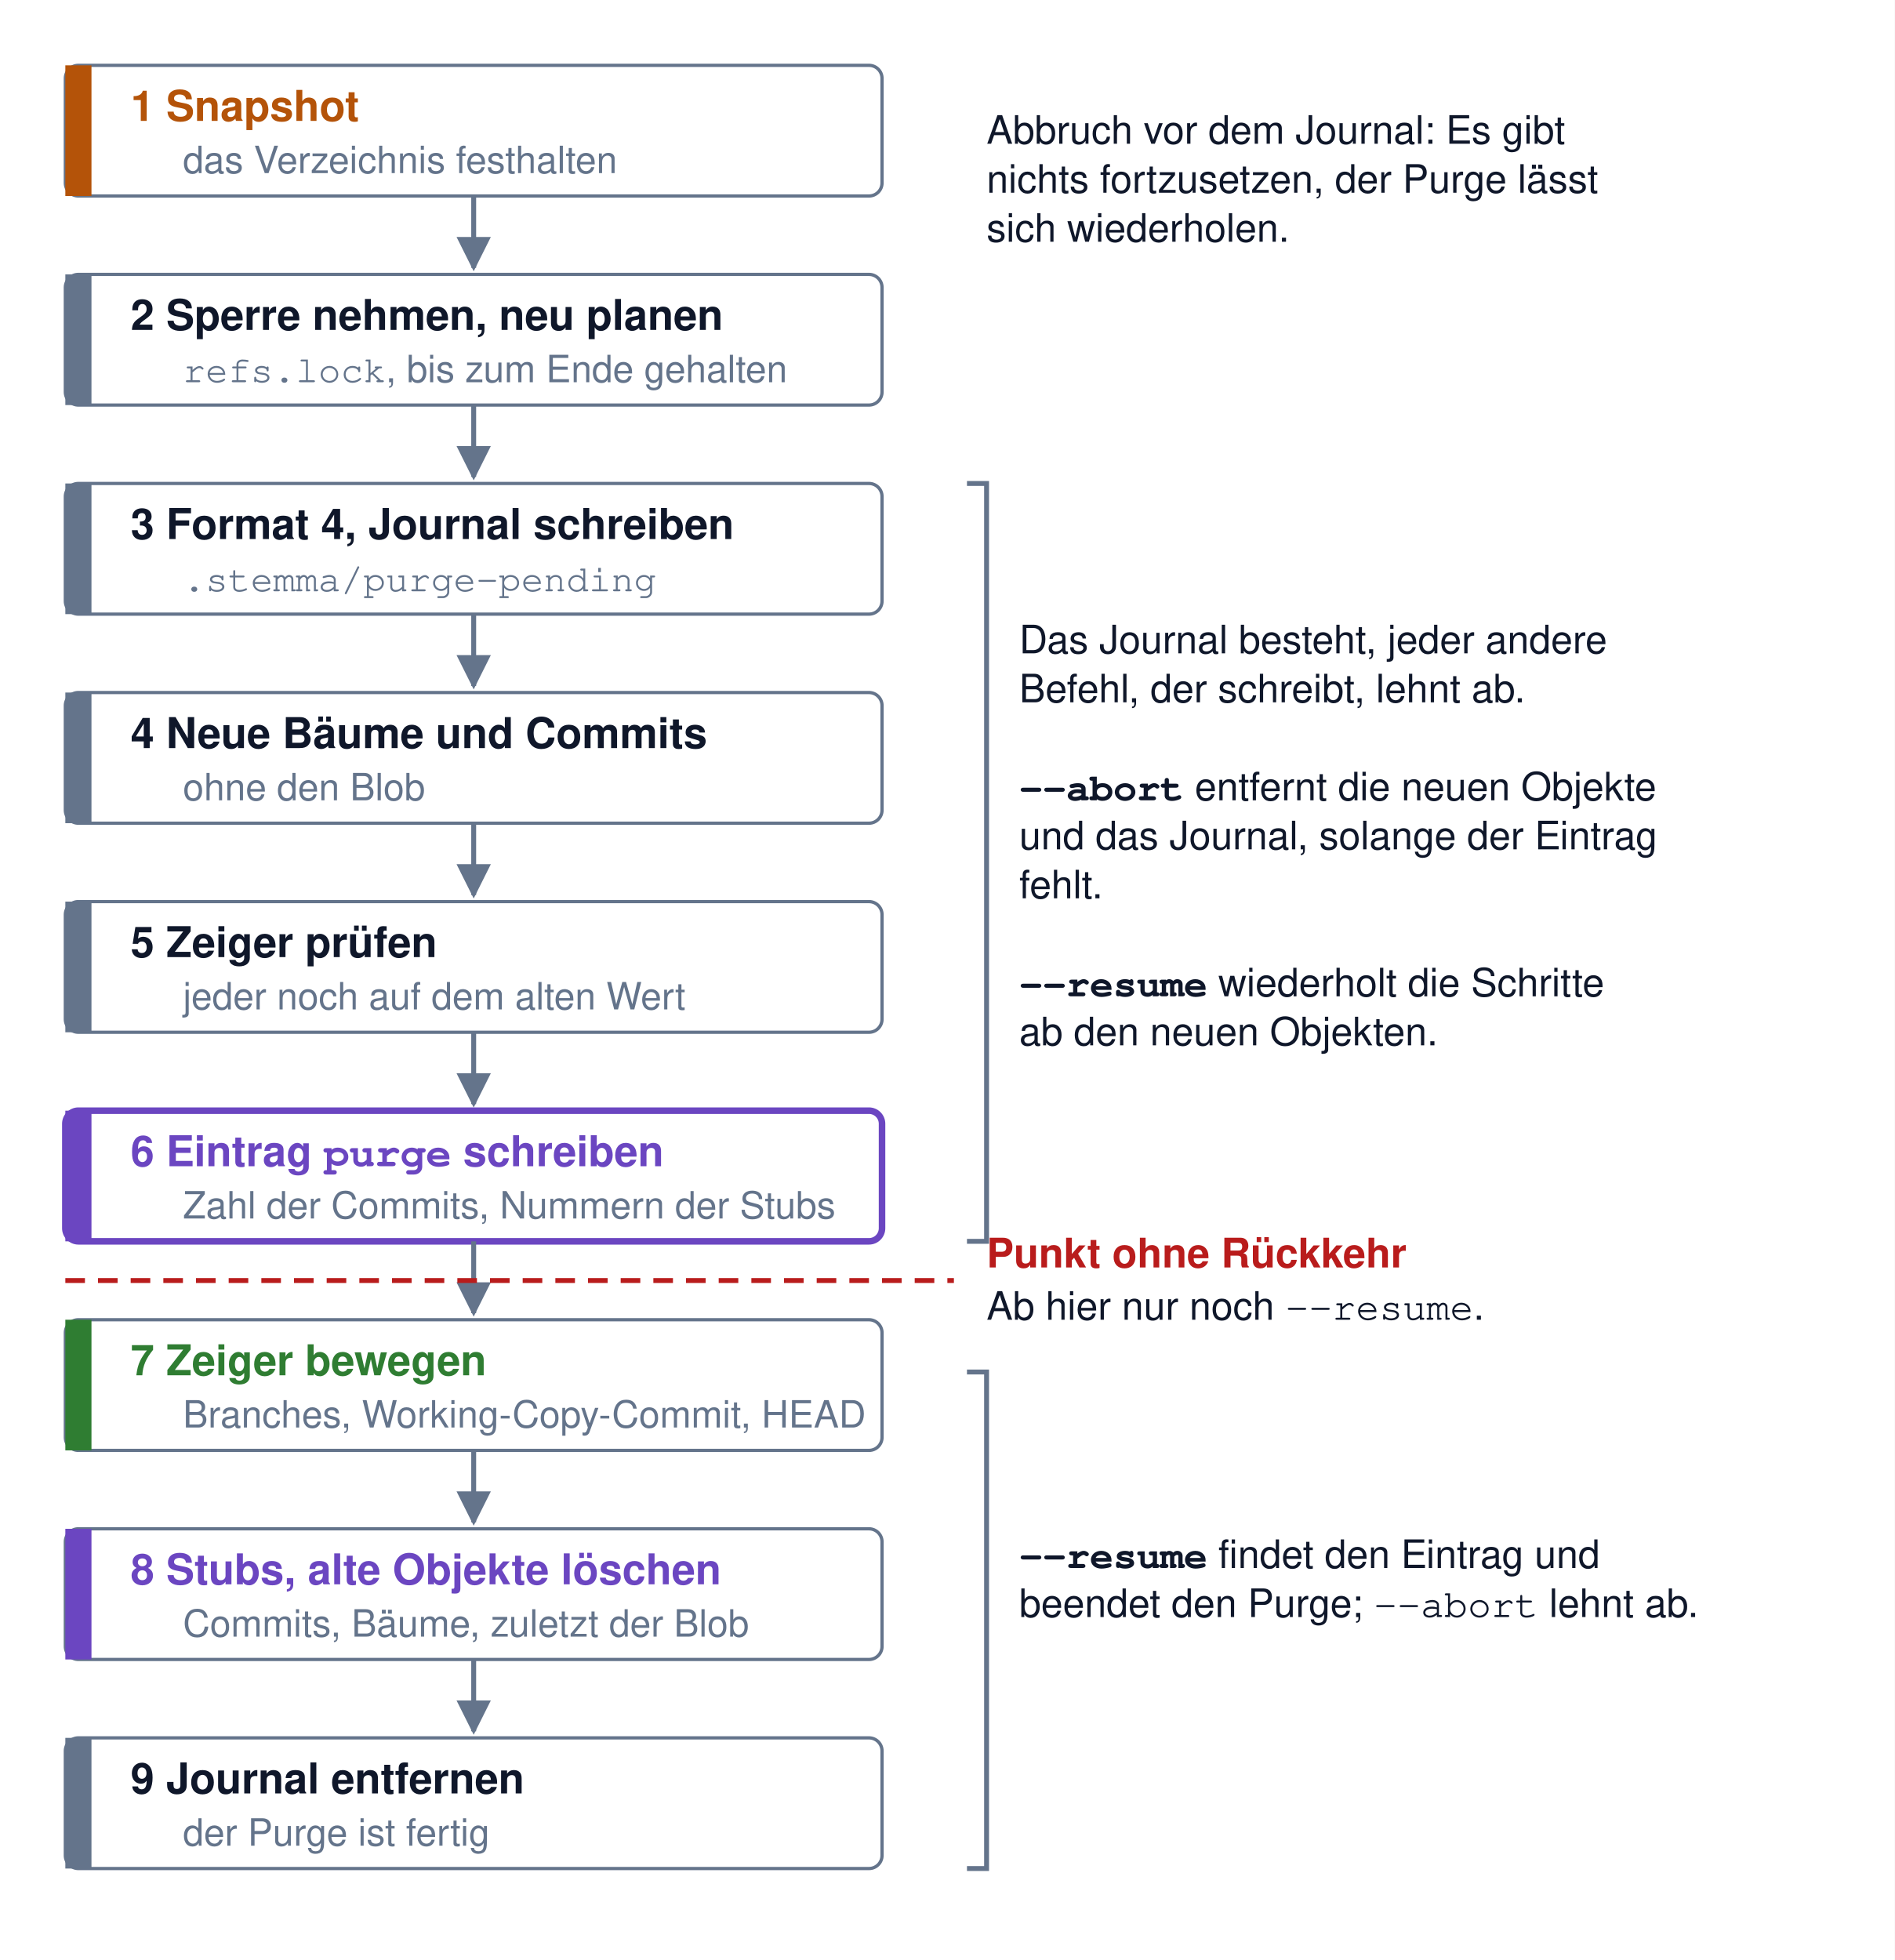
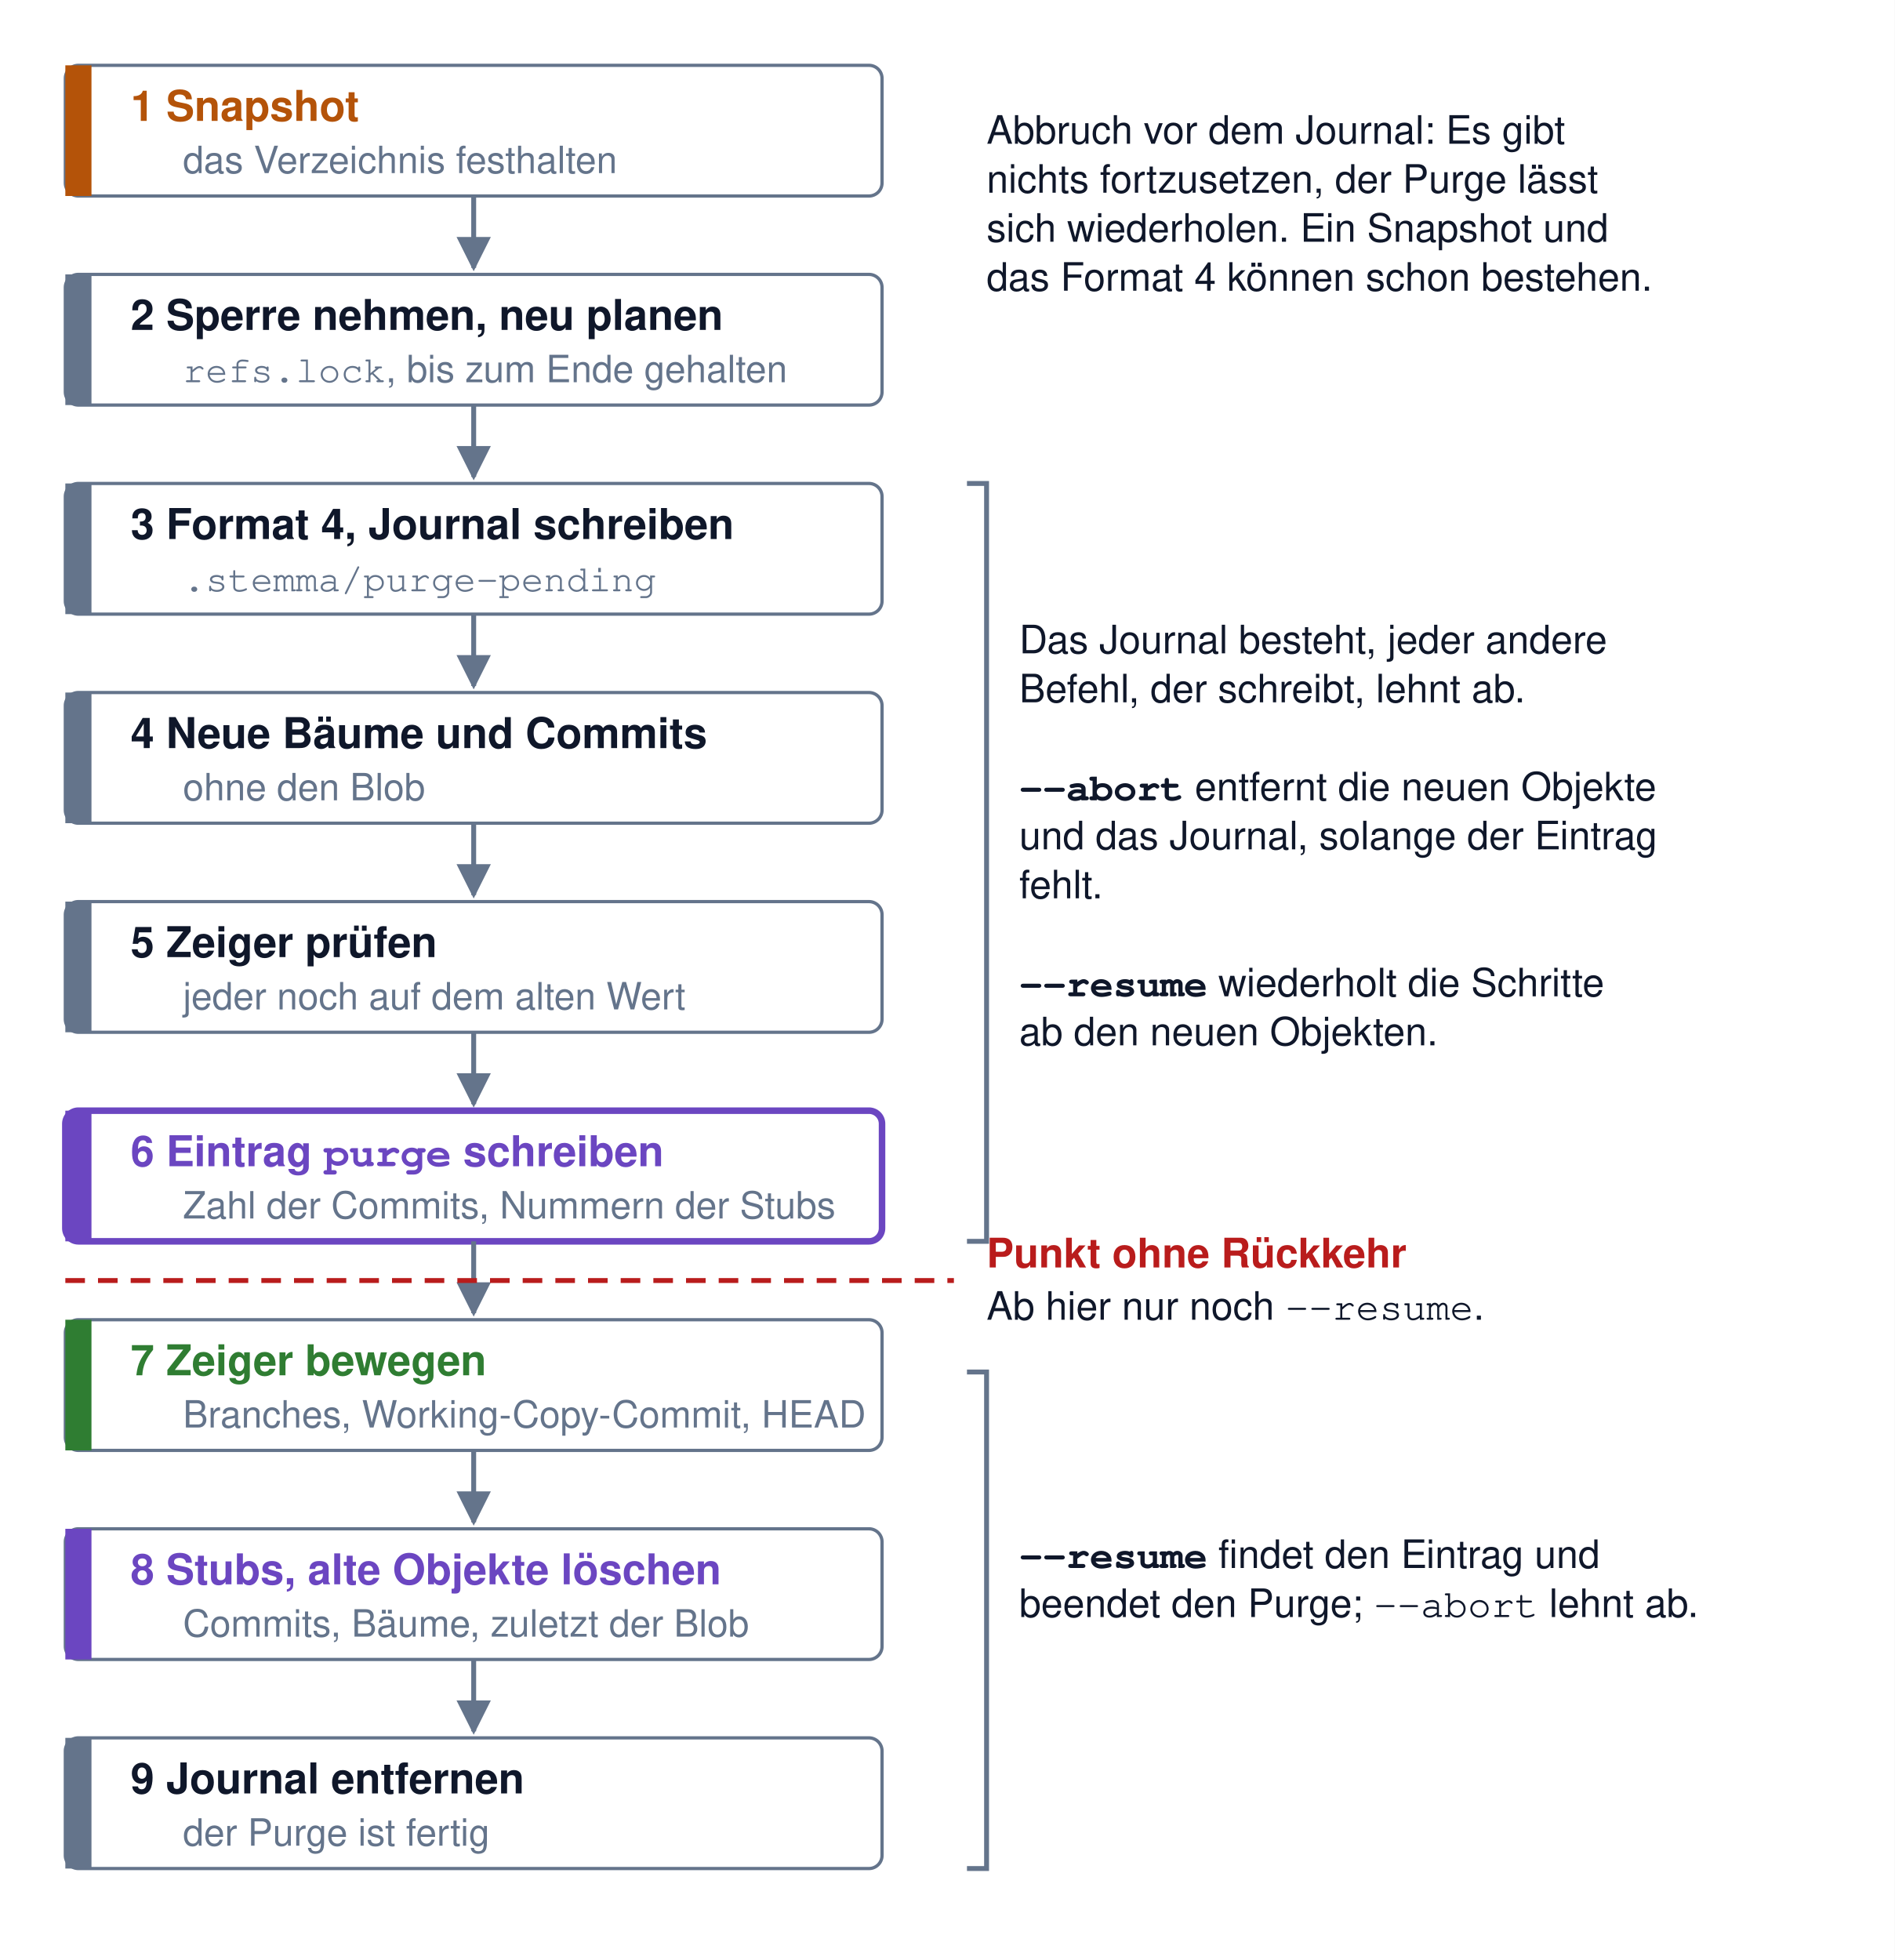
<svg xmlns="http://www.w3.org/2000/svg" viewBox="0 0 580 600" font-family="Helvetica, Arial, sans-serif">
  <defs>
    <marker id="arrow" viewBox="0 0 10 10" refX="9" refY="5" markerWidth="7" markerHeight="7" orient="auto">
      <path d="M0,0 L10,5 L0,10 z" fill="#64748B" />
    </marker>
  </defs>
  <rect x="0" y="0" width="580" height="600" fill="#FFFFFF" />
  <g stroke="#64748B" stroke-width="1" fill="#FFFFFF">
    <rect x="20" y="20" width="250" height="40" rx="4" />
    <rect x="20" y="84" width="250" height="40" rx="4" />
    <rect x="20" y="148" width="250" height="40" rx="4" />
    <rect x="20" y="212" width="250" height="40" rx="4" />
    <rect x="20" y="276" width="250" height="40" rx="4" />
    <rect x="20" y="340" width="250" height="40" rx="4" stroke="#6B46C1" stroke-width="2" />
    <rect x="20" y="404" width="250" height="40" rx="4" />
    <rect x="20" y="468" width="250" height="40" rx="4" />
    <rect x="20" y="532" width="250" height="40" rx="4" />
  </g>
  <g>
    <rect x="20" y="20" width="8" height="40" fill="#B45309" />
    <rect x="20" y="84" width="8" height="40" fill="#64748B" />
    <rect x="20" y="148" width="8" height="40" fill="#64748B" />
    <rect x="20" y="212" width="8" height="40" fill="#64748B" />
    <rect x="20" y="276" width="8" height="40" fill="#64748B" />
    <rect x="20" y="340" width="8" height="40" fill="#6B46C1" />
    <rect x="20" y="404" width="8" height="40" fill="#2F7D32" />
    <rect x="20" y="468" width="8" height="40" fill="#6B46C1" />
    <rect x="20" y="532" width="8" height="40" fill="#64748B" />
  </g>
  <g font-size="13" font-weight="bold" fill="#0F172A">
    <text x="40" y="37" fill="#B45309">1  Snapshot</text>
    <text x="40" y="101">2  Sperre nehmen, neu planen</text>
    <text x="40" y="165">3  Format 4, Journal schreiben</text>
    <text x="40" y="229">4  Neue Bäume und Commits</text>
    <text x="40" y="293">5  Zeiger prüfen</text>
    <text x="40" y="357" fill="#6B46C1">6  Eintrag <tspan font-family="Courier, monospace">purge</tspan> schreiben</text>
    <text x="40" y="421" fill="#2F7D32">7  Zeiger bewegen</text>
    <text x="40" y="485" fill="#6B46C1">8  Stubs, alte Objekte löschen</text>
    <text x="40" y="549">9  Journal entfernen</text>
  </g>
  <g font-size="11.5" fill="#64748B">
    <text x="56" y="53">das Verzeichnis festhalten</text>
    <text x="56" y="117">
      <tspan font-family="Courier, monospace">refs.lock</tspan>, bis zum Ende gehalten</text>
    <text x="56" y="181">
      <tspan font-family="Courier, monospace">.stemma/purge-pending</tspan>
    </text>
    <text x="56" y="245">ohne den Blob</text>
    <text x="56" y="309">jeder noch auf dem alten Wert</text>
    <text x="56" y="373">Zahl der Commits, Nummern der Stubs</text>
    <text x="56" y="437">Branches, Working-Copy-Commit, HEAD</text>
    <text x="56" y="501">Commits, Bäume, zuletzt der Blob</text>
    <text x="56" y="565">der Purge ist fertig</text>
  </g>
  <g stroke="#64748B" stroke-width="1.5" marker-end="url(#arrow)">
    <line x1="145" y1="60" x2="145" y2="82" />
    <line x1="145" y1="124" x2="145" y2="146" />
    <line x1="145" y1="188" x2="145" y2="210" />
    <line x1="145" y1="252" x2="145" y2="274" />
    <line x1="145" y1="316" x2="145" y2="338" />
    <line x1="145" y1="380" x2="145" y2="402" />
    <line x1="145" y1="444" x2="145" y2="466" />
    <line x1="145" y1="508" x2="145" y2="530" />
  </g>
  <line x1="20" y1="392" x2="292" y2="392" stroke="#B91C1C" stroke-width="1.5" stroke-dasharray="6 4" />
  <text x="302" y="388" font-size="12.5" font-weight="bold" fill="#B91C1C">Punkt ohne Rückkehr</text>
  <text x="302" y="404" font-size="12" fill="#0F172A">Ab hier nur noch <tspan font-family="Courier, monospace">--resume</tspan>.</text>
  <g font-size="12" fill="#0F172A">
    <text x="302" y="44">Abbruch vor dem Journal: Es gibt</text>
    <text x="302" y="59">nichts fortzusetzen, der Purge lässt</text>
-     <text x="302" y="74">sich wiederholen.</text>
+     <text x="302" y="74">sich wiederholen. Ein Snapshot und</text>
+     <text x="302" y="89">das Format 4 können schon bestehen.</text>
  </g>
  <g stroke="#64748B" stroke-width="1.5" fill="none">
    <path d="M296,148 L302,148 L302,380 L296,380" />
    <path d="M296,420 L302,420 L302,572 L296,572" />
  </g>
  <g font-size="12" fill="#0F172A">
    <text x="312" y="200">Das Journal besteht, jeder andere</text>
    <text x="312" y="215">Befehl, der schreibt, lehnt ab.</text>
    <text x="312" y="245">
      <tspan font-family="Courier, monospace" font-weight="bold">--abort</tspan> entfernt die neuen Objekte</text>
    <text x="312" y="260">und das Journal, solange der Eintrag</text>
    <text x="312" y="275">fehlt.</text>
    <text x="312" y="305">
      <tspan font-family="Courier, monospace" font-weight="bold">--resume</tspan> wiederholt die Schritte</text>
    <text x="312" y="320">ab den neuen Objekten.</text>
    <text x="312" y="480">
      <tspan font-family="Courier, monospace" font-weight="bold">--resume</tspan> findet den Eintrag und</text>
    <text x="312" y="495">beendet den Purge; <tspan font-family="Courier, monospace">--abort</tspan> lehnt ab.</text>
  </g>
</svg>
